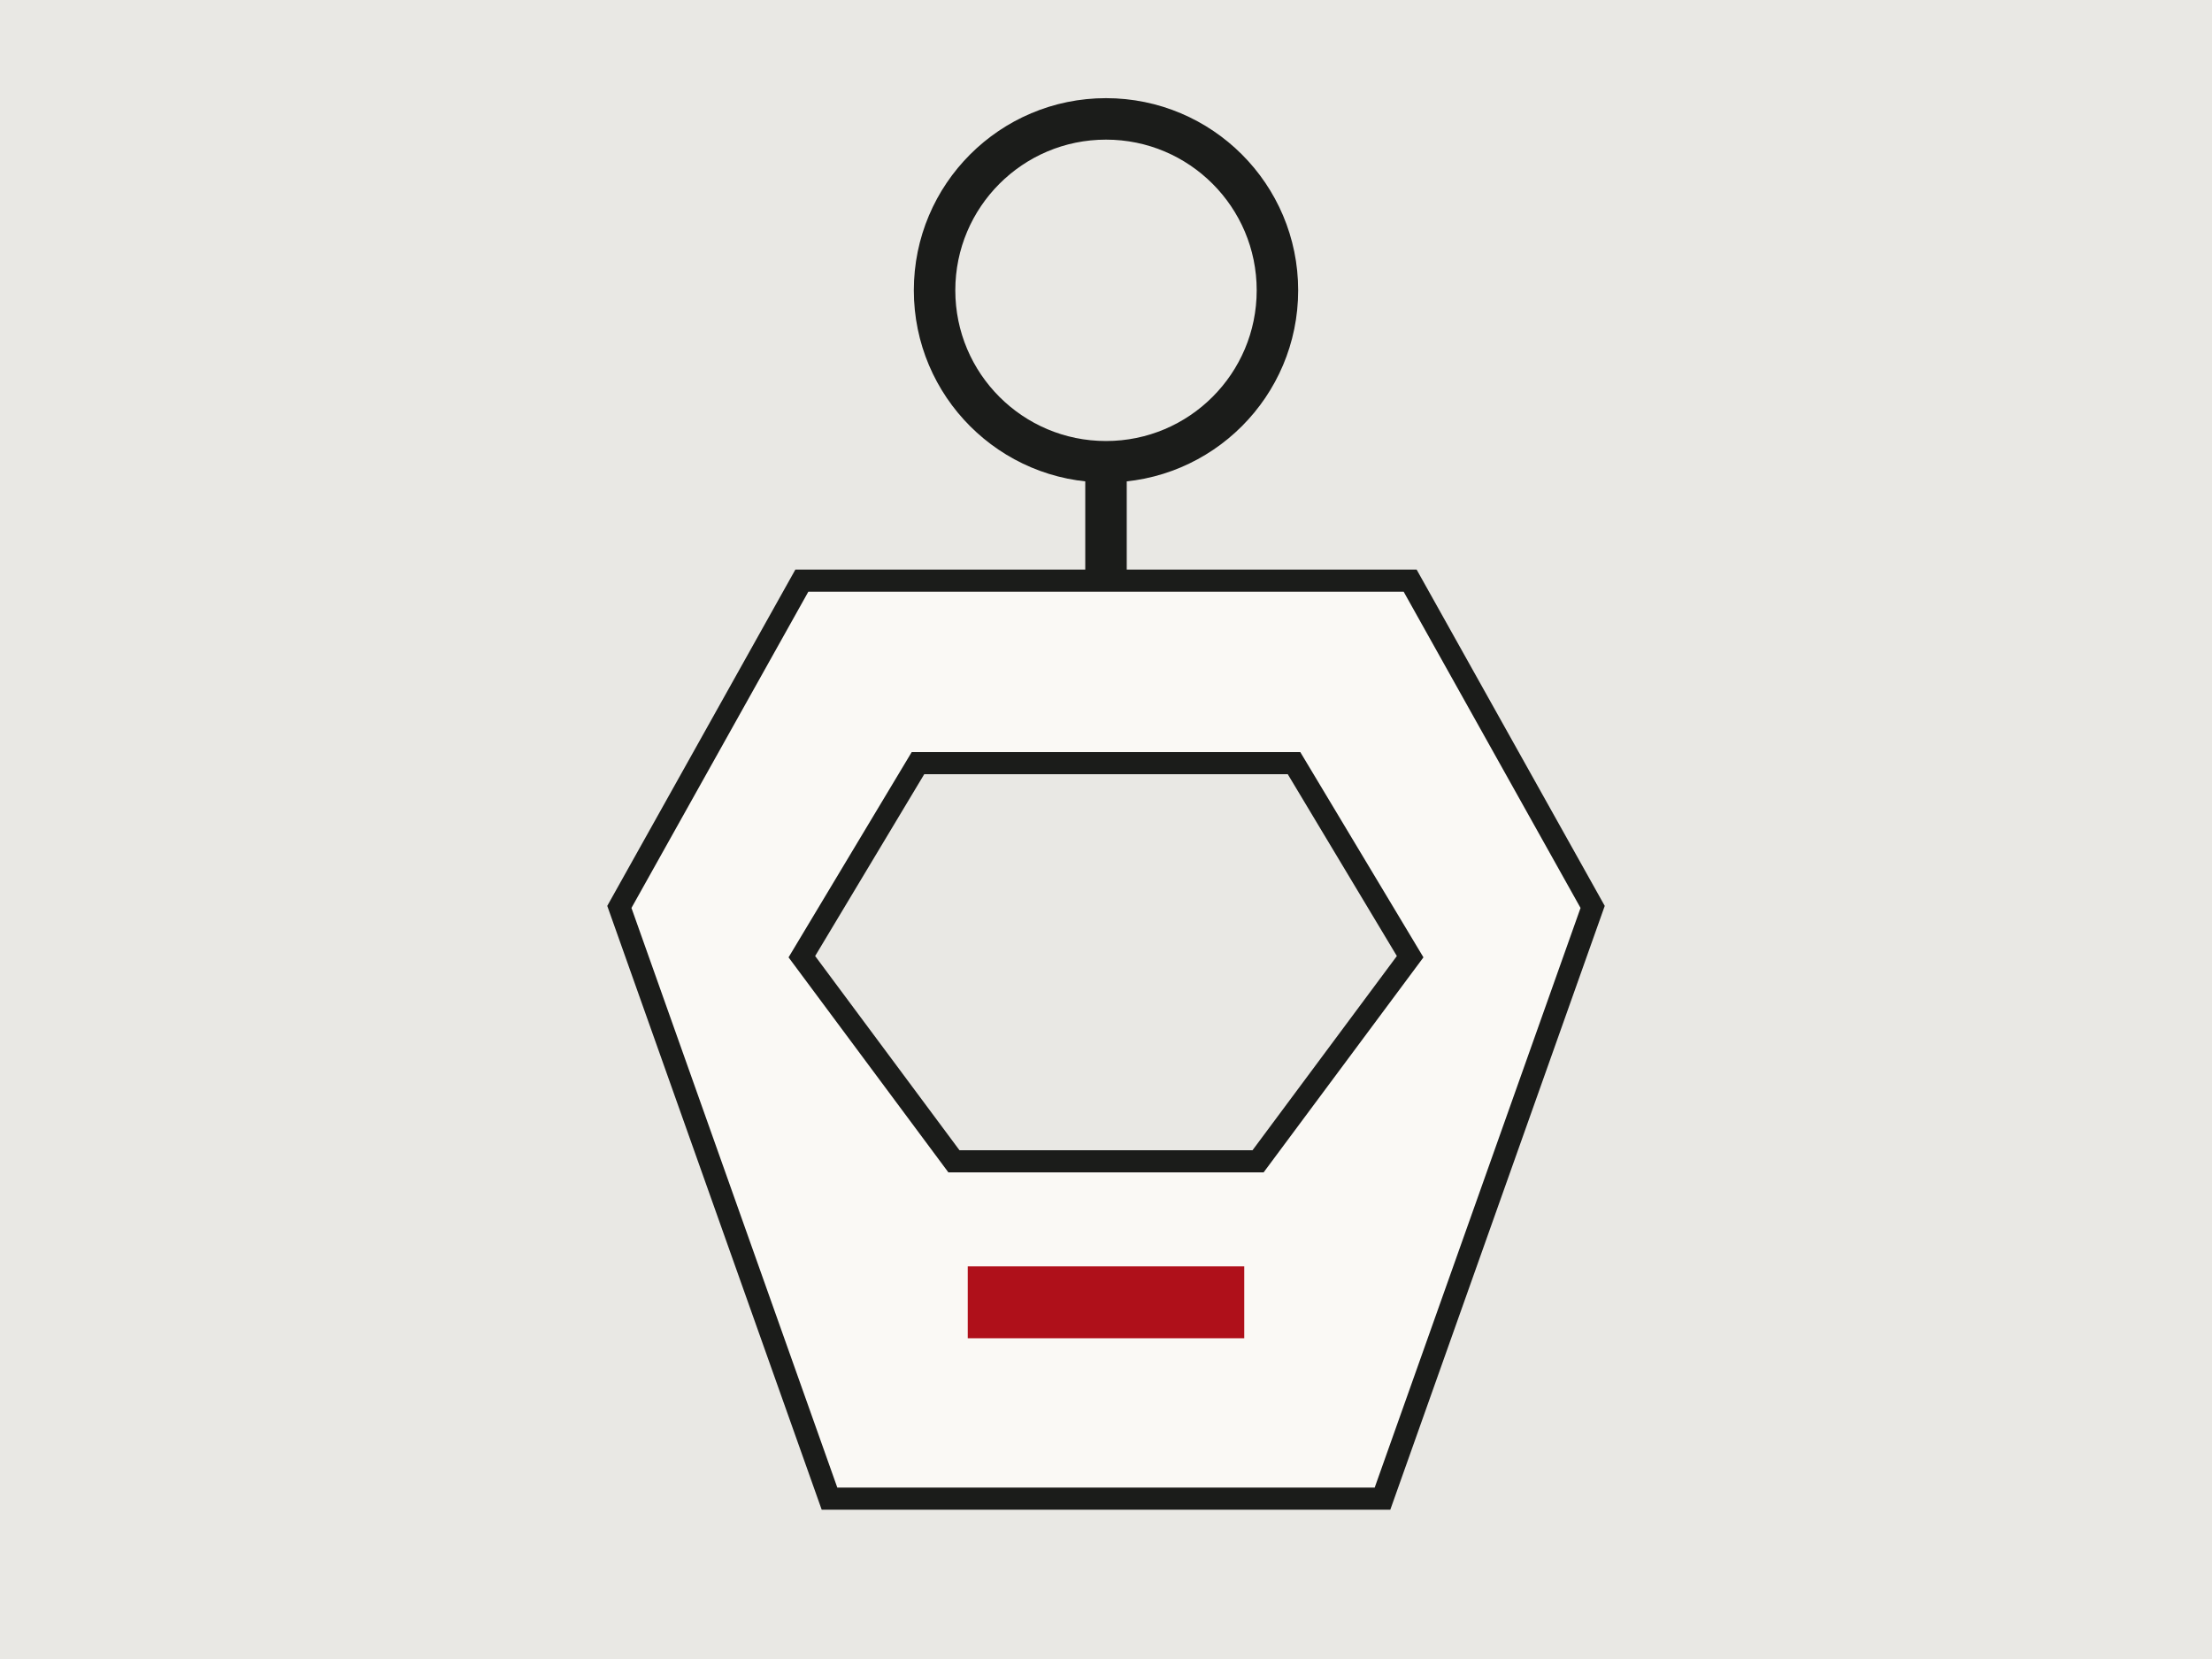
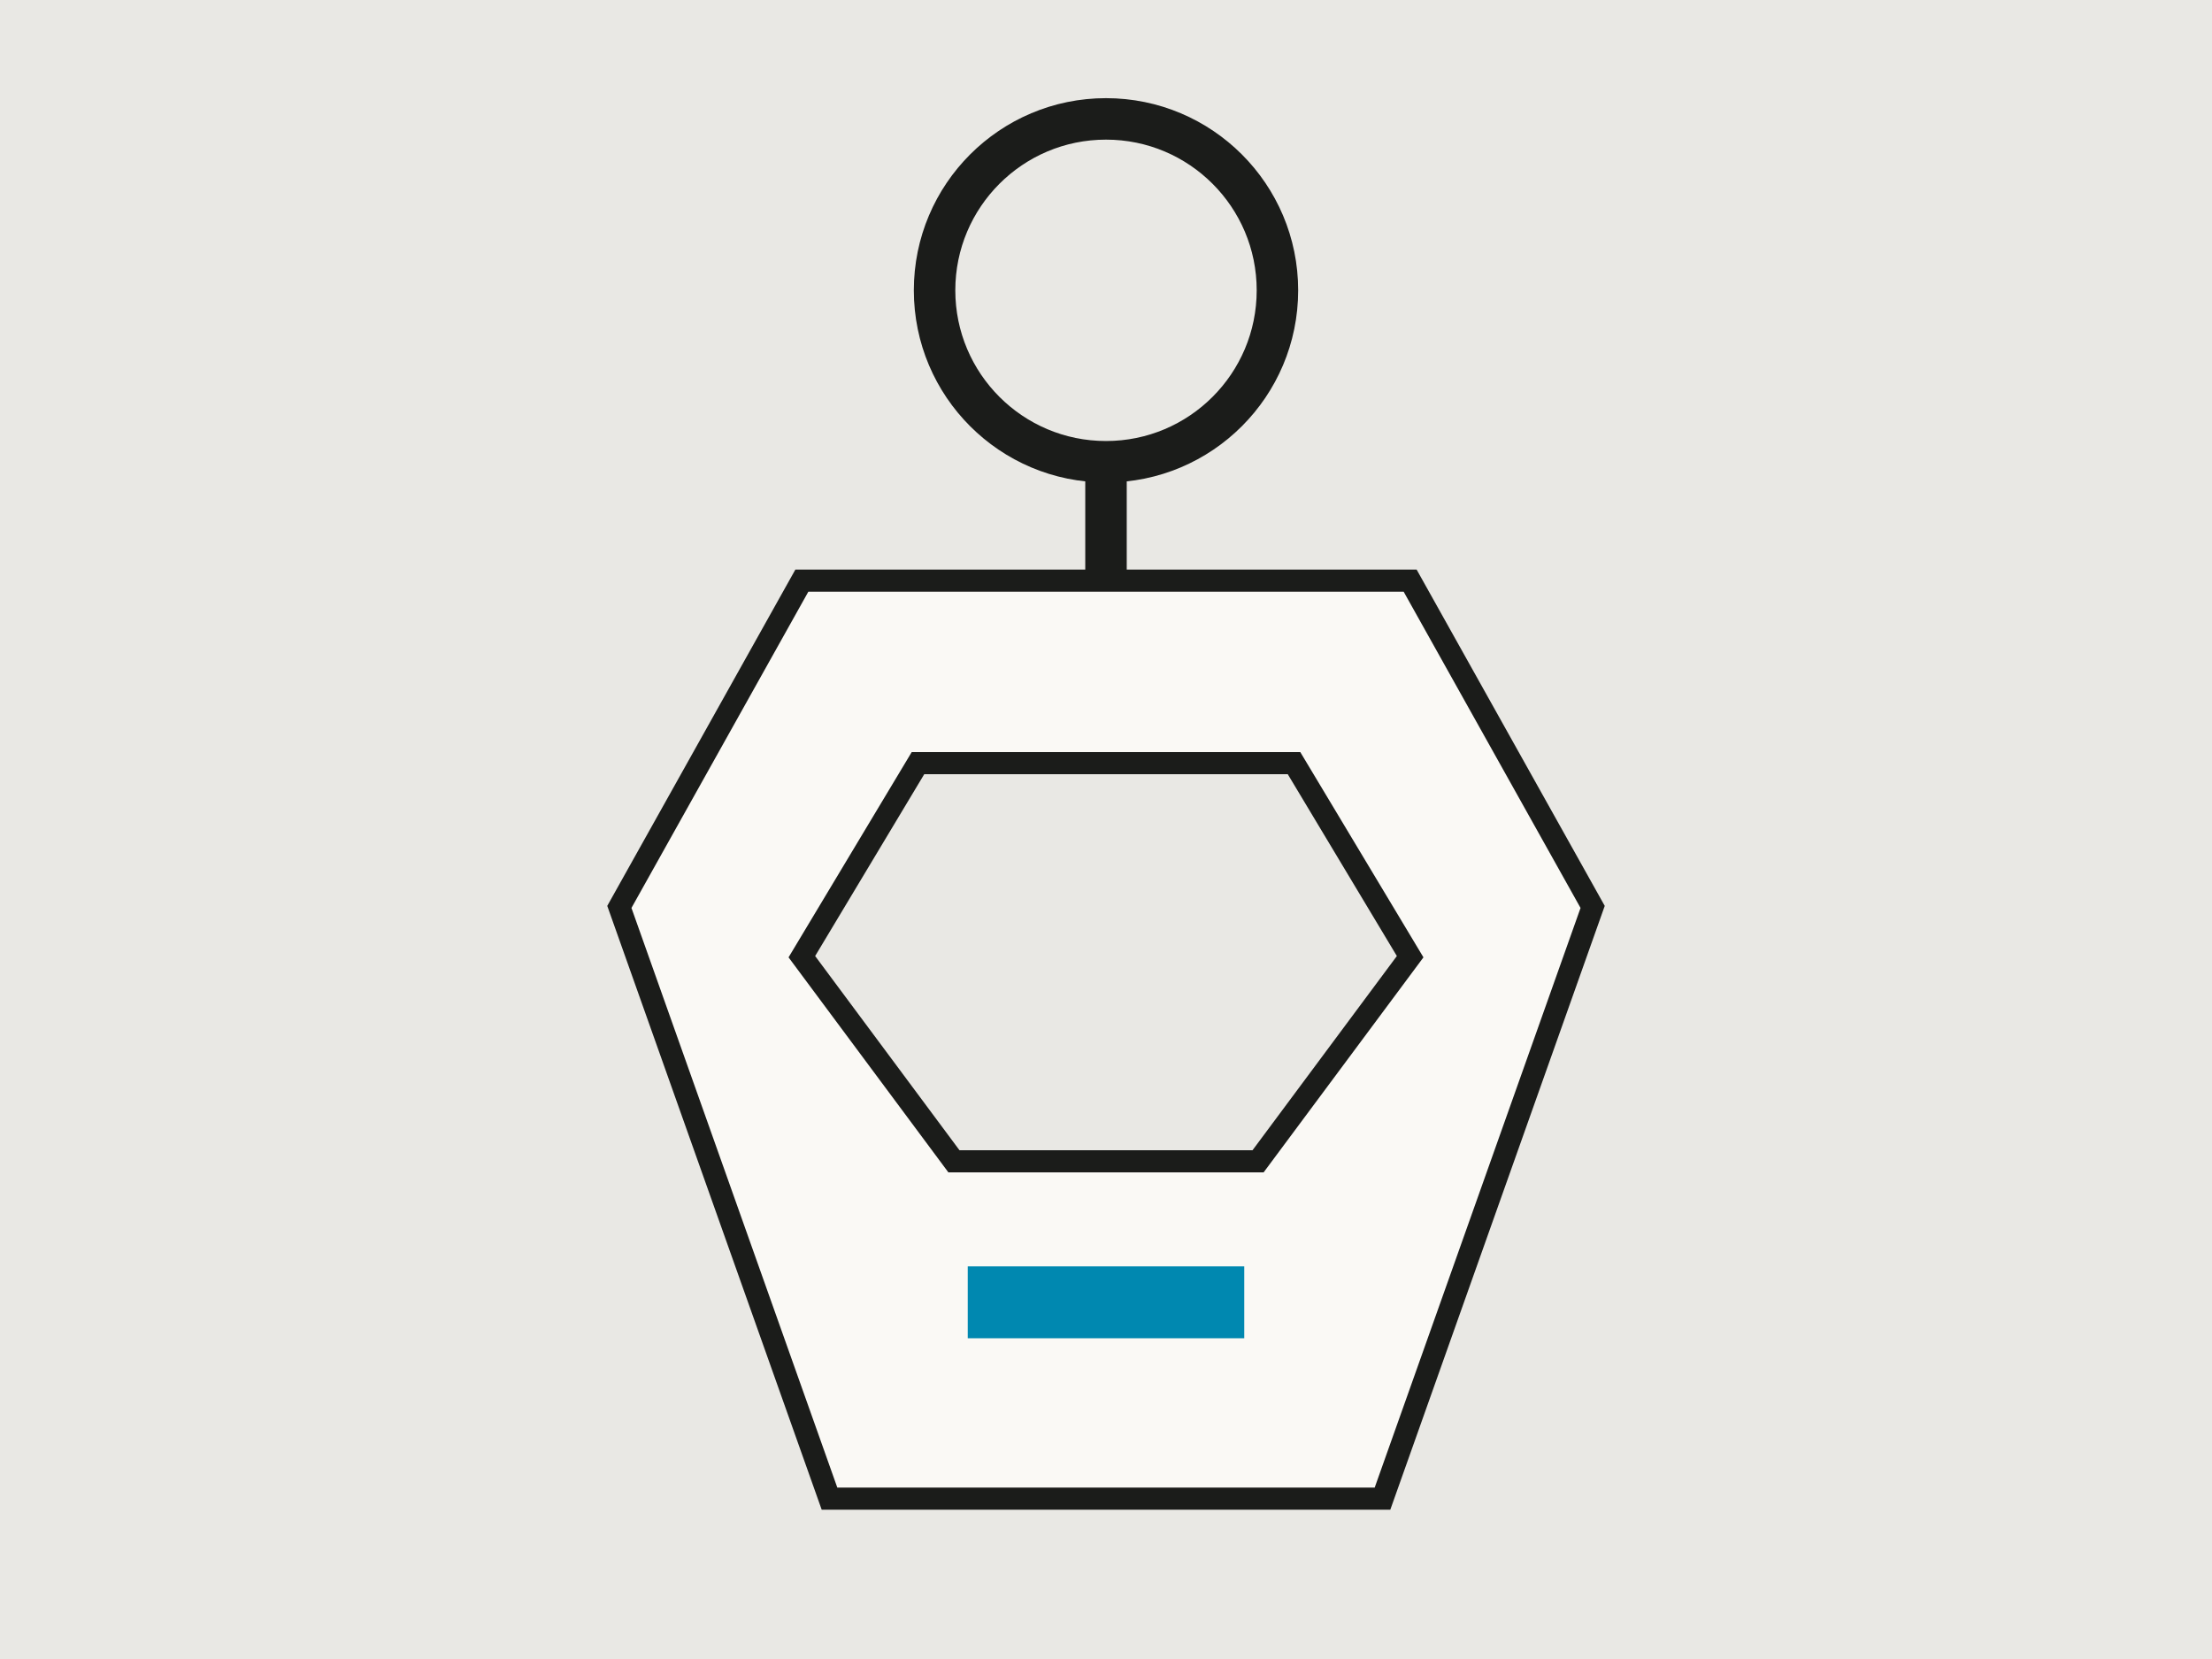
<svg xmlns="http://www.w3.org/2000/svg" viewBox="0 0 800 600" role="img" aria-labelledby="title">
  <rect width="800" height="600" fill="#e9e8e4" />
  <circle cx="400" cy="105" r="62" fill="none" stroke="#1b1c1a" stroke-width="15" />
  <path d="M400 168v52" stroke="#1b1c1a" stroke-width="15" />
  <path d="M290 210h220l66 118-76 214H300l-76-214z" fill="#faf9f5" stroke="#1b1c1a" stroke-width="8" />
  <path d="M332 276h136l42 70-55 74H345l-55-74z" fill="#e9e8e4" stroke="#1b1c1a" stroke-width="8" />
-   <rect x="350" y="458" width="100" height="26" fill="#af101a" />
+   <rect x="350" y="458" width="100" height="26" fill="#0088b0" />
</svg>
